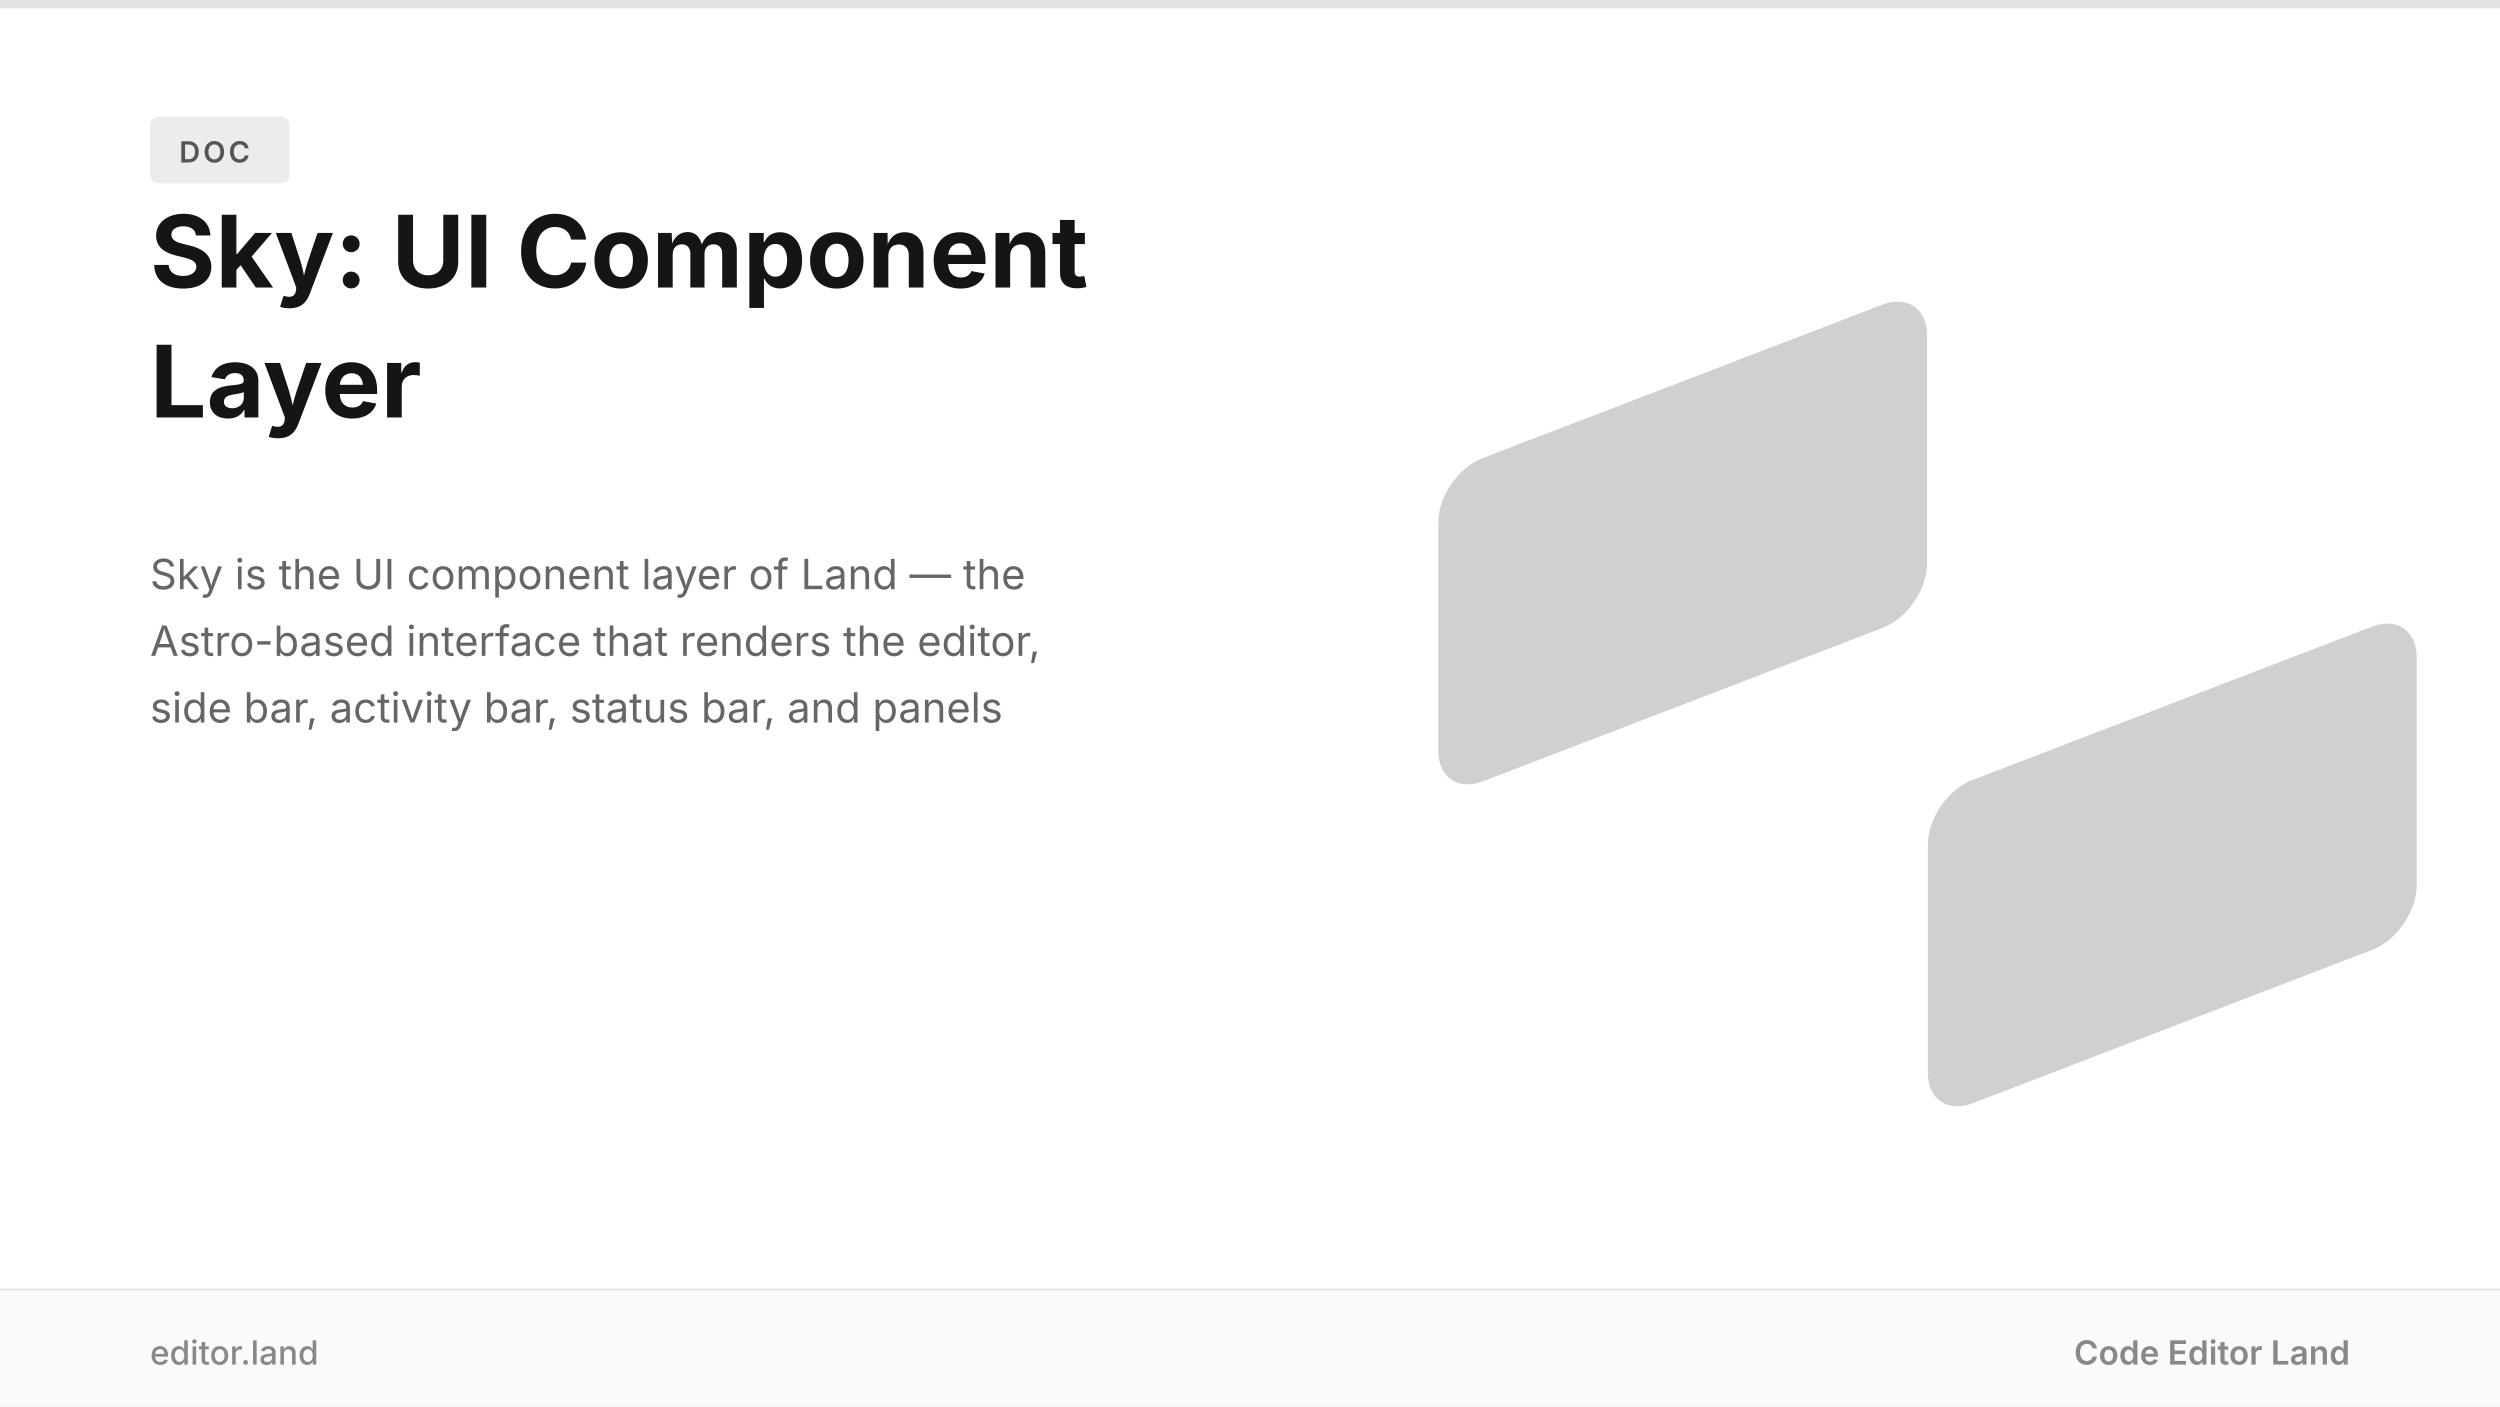
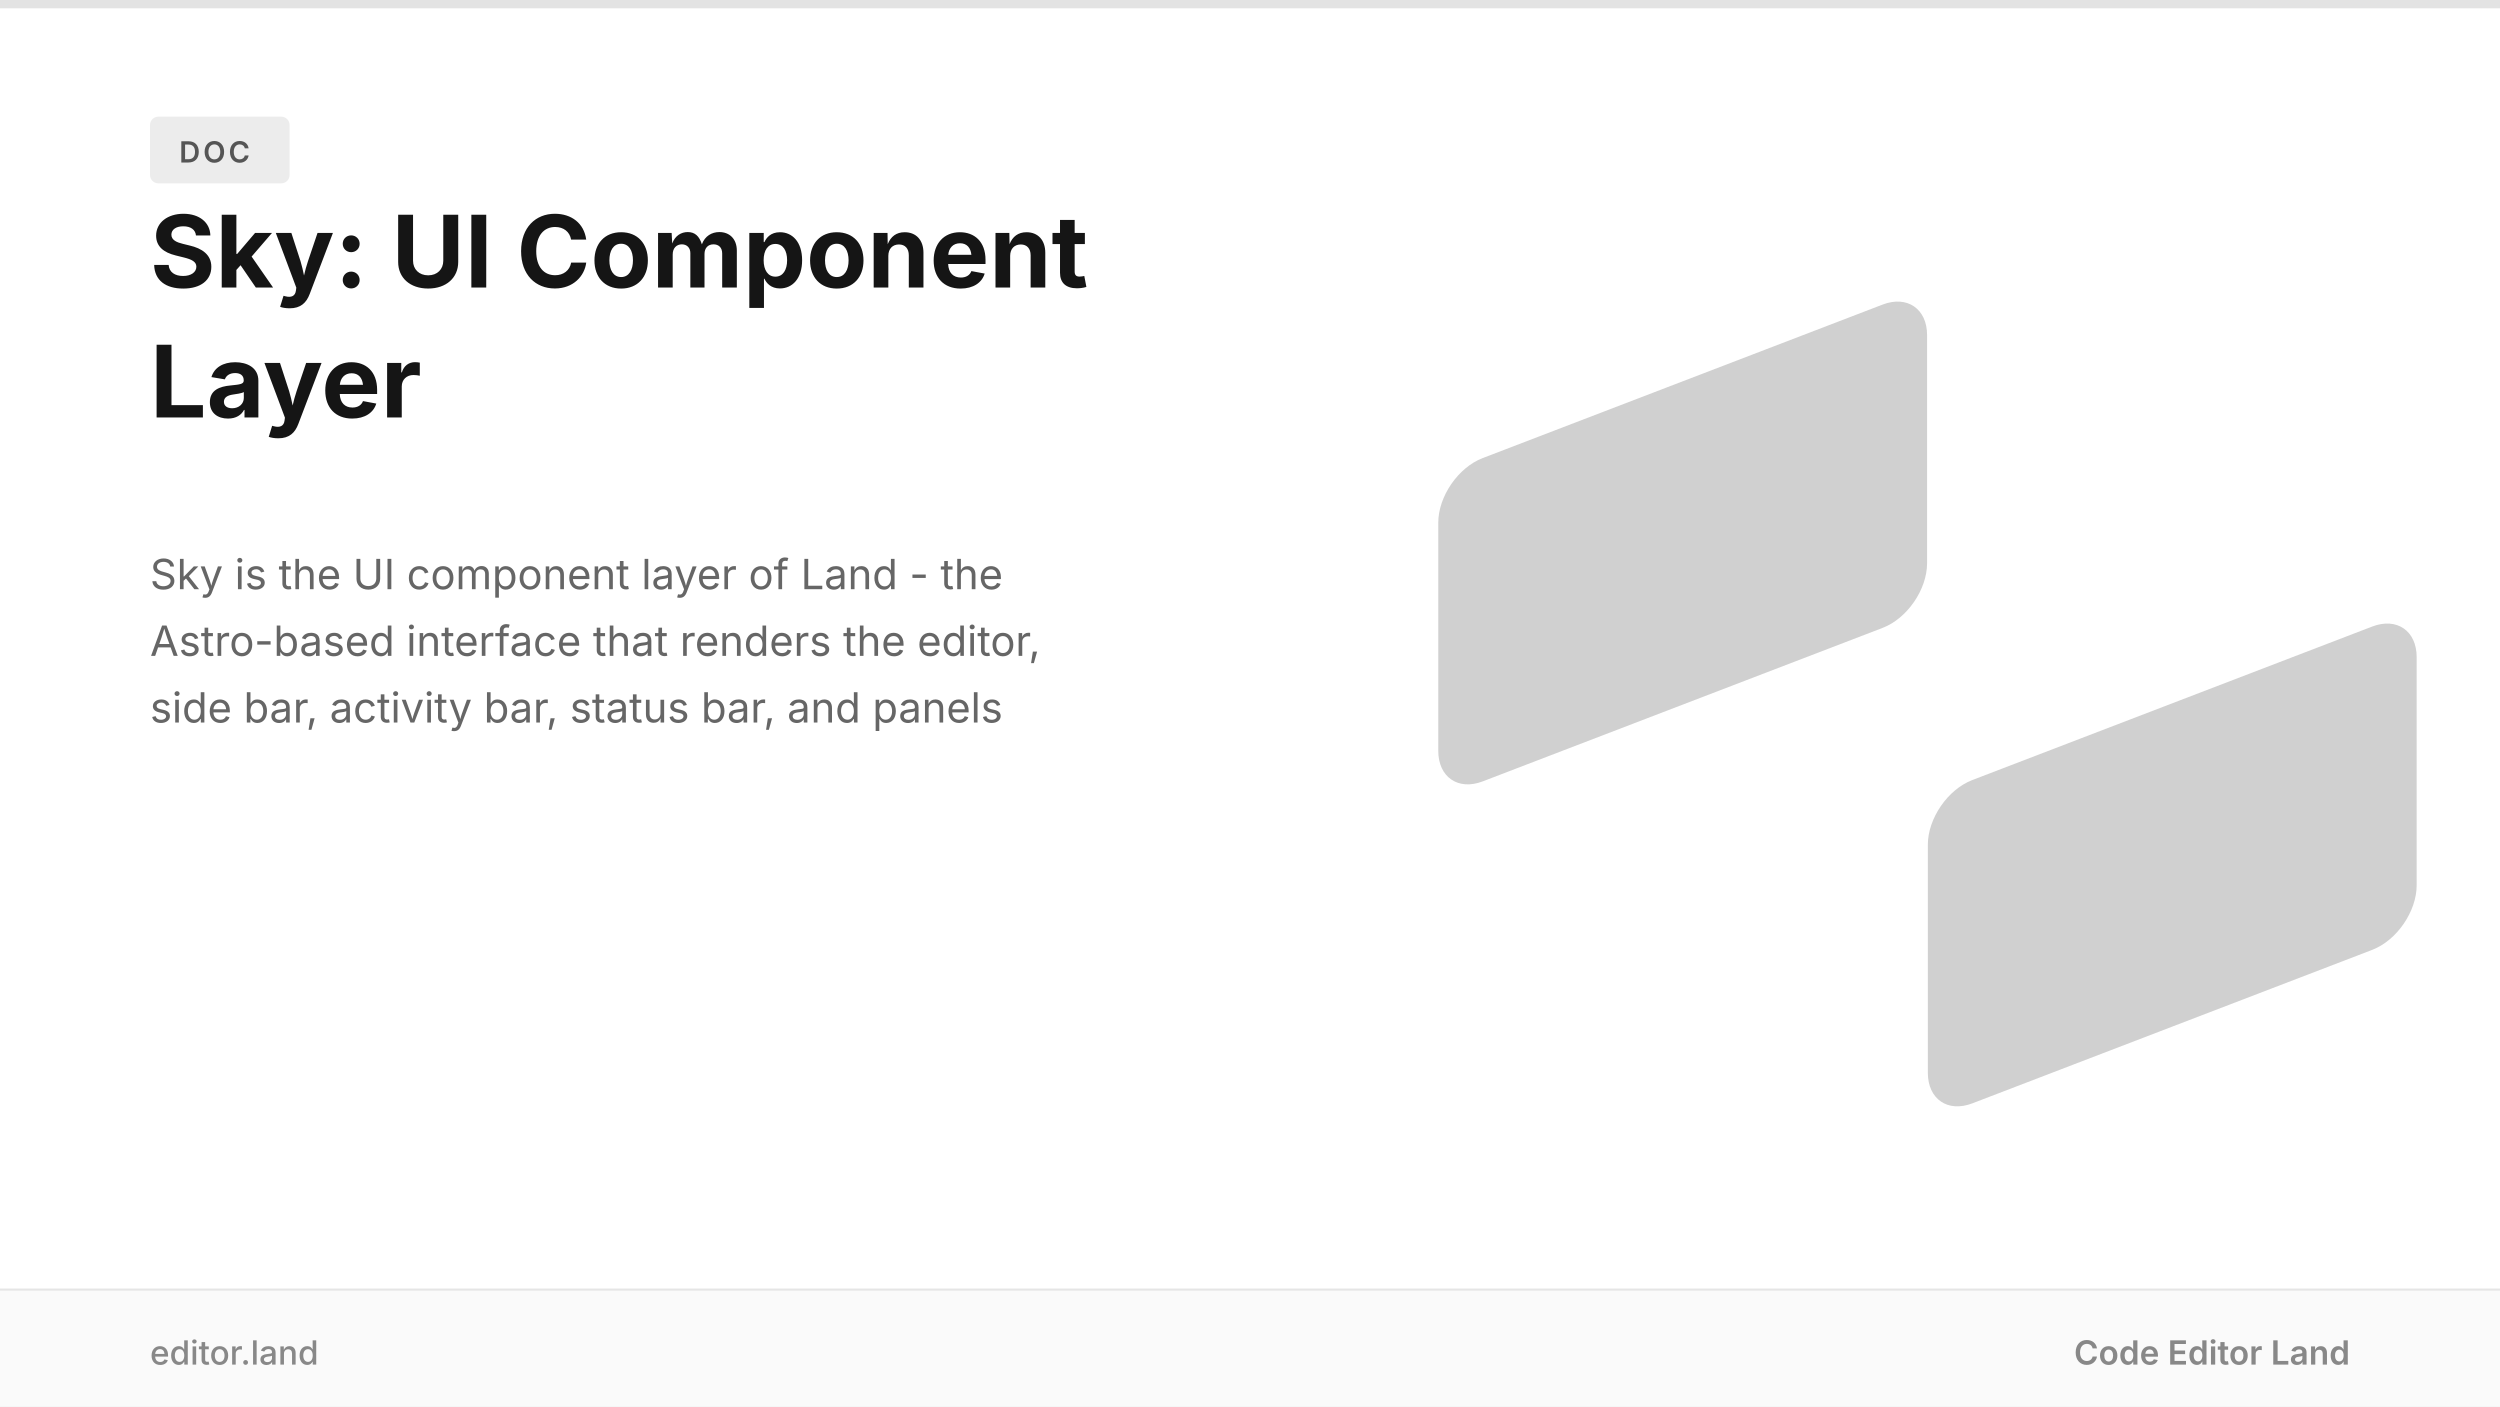
<svg xmlns="http://www.w3.org/2000/svg" width="1200" height="675" viewBox="0 0 1200 675">
  <path fill="#fff" d="M0 0h1200v675H0z" />
  <path fill="#151515" fill-opacity=".12" d="M0 0h1200v4H0z" />
  <rect width="1005.28" height="620.771" fill="#151515" fill-opacity=".2" rx="91.389" transform="matrix(-.2334 .08959 0 .25 925 138)" />
  <rect width="1005.28" height="620.771" fill="#151515" fill-opacity=".2" rx="91.389" transform="matrix(-.2334 .08959 0 .25 1160 292.55)" />
  <rect width="67" height="32" x="72" y="56" fill="#151515" fill-opacity=".08" rx="4" />
  <text x="86" y="78" fill="#555" font-family="system-ui, -apple-system, 'Segoe UI', sans-serif" font-size="14" font-weight="600" letter-spacing=".1em">DOC</text>
  <text x="72" y="138" fill="#151515" font-family="system-ui, -apple-system, 'Segoe UI', sans-serif" font-size="48" font-weight="700">Sky: UI Component</text>
  <text x="72" y="200.4" fill="#151515" font-family="system-ui, -apple-system, 'Segoe UI', sans-serif" font-size="48" font-weight="700">Layer</text>
-   <text x="72" y="282.8" fill="#666" font-family="system-ui, -apple-system, 'Segoe UI', sans-serif" font-size="20" font-weight="400">Sky is the UI component layer of Land — the</text>
+   <text x="72" y="282.8" fill="#666" font-family="system-ui, -apple-system, 'Segoe UI', sans-serif" font-size="20" font-weight="400">Sky is the UI component layer of Land - the</text>
  <text x="72" y="314.8" fill="#666" font-family="system-ui, -apple-system, 'Segoe UI', sans-serif" font-size="20" font-weight="400">Astro-based interface that renders the editor,</text>
  <text x="72" y="346.8" fill="#666" font-family="system-ui, -apple-system, 'Segoe UI', sans-serif" font-size="20" font-weight="400">side bar, activity bar, status bar, and panels</text>
  <path fill="#fafafa" d="M0 619h1200v56H0z" />
  <path stroke="#e5e5e5" d="M0 619h1200" />
  <text x="72" y="655" fill="#888" font-family="system-ui, -apple-system, 'Segoe UI', sans-serif" font-size="16" font-weight="500">editor.land</text>
  <text x="1128" y="655" fill="#888" font-family="system-ui, -apple-system, 'Segoe UI', sans-serif" font-size="16" font-weight="600" text-anchor="end">Code Editor Land</text>
</svg>
